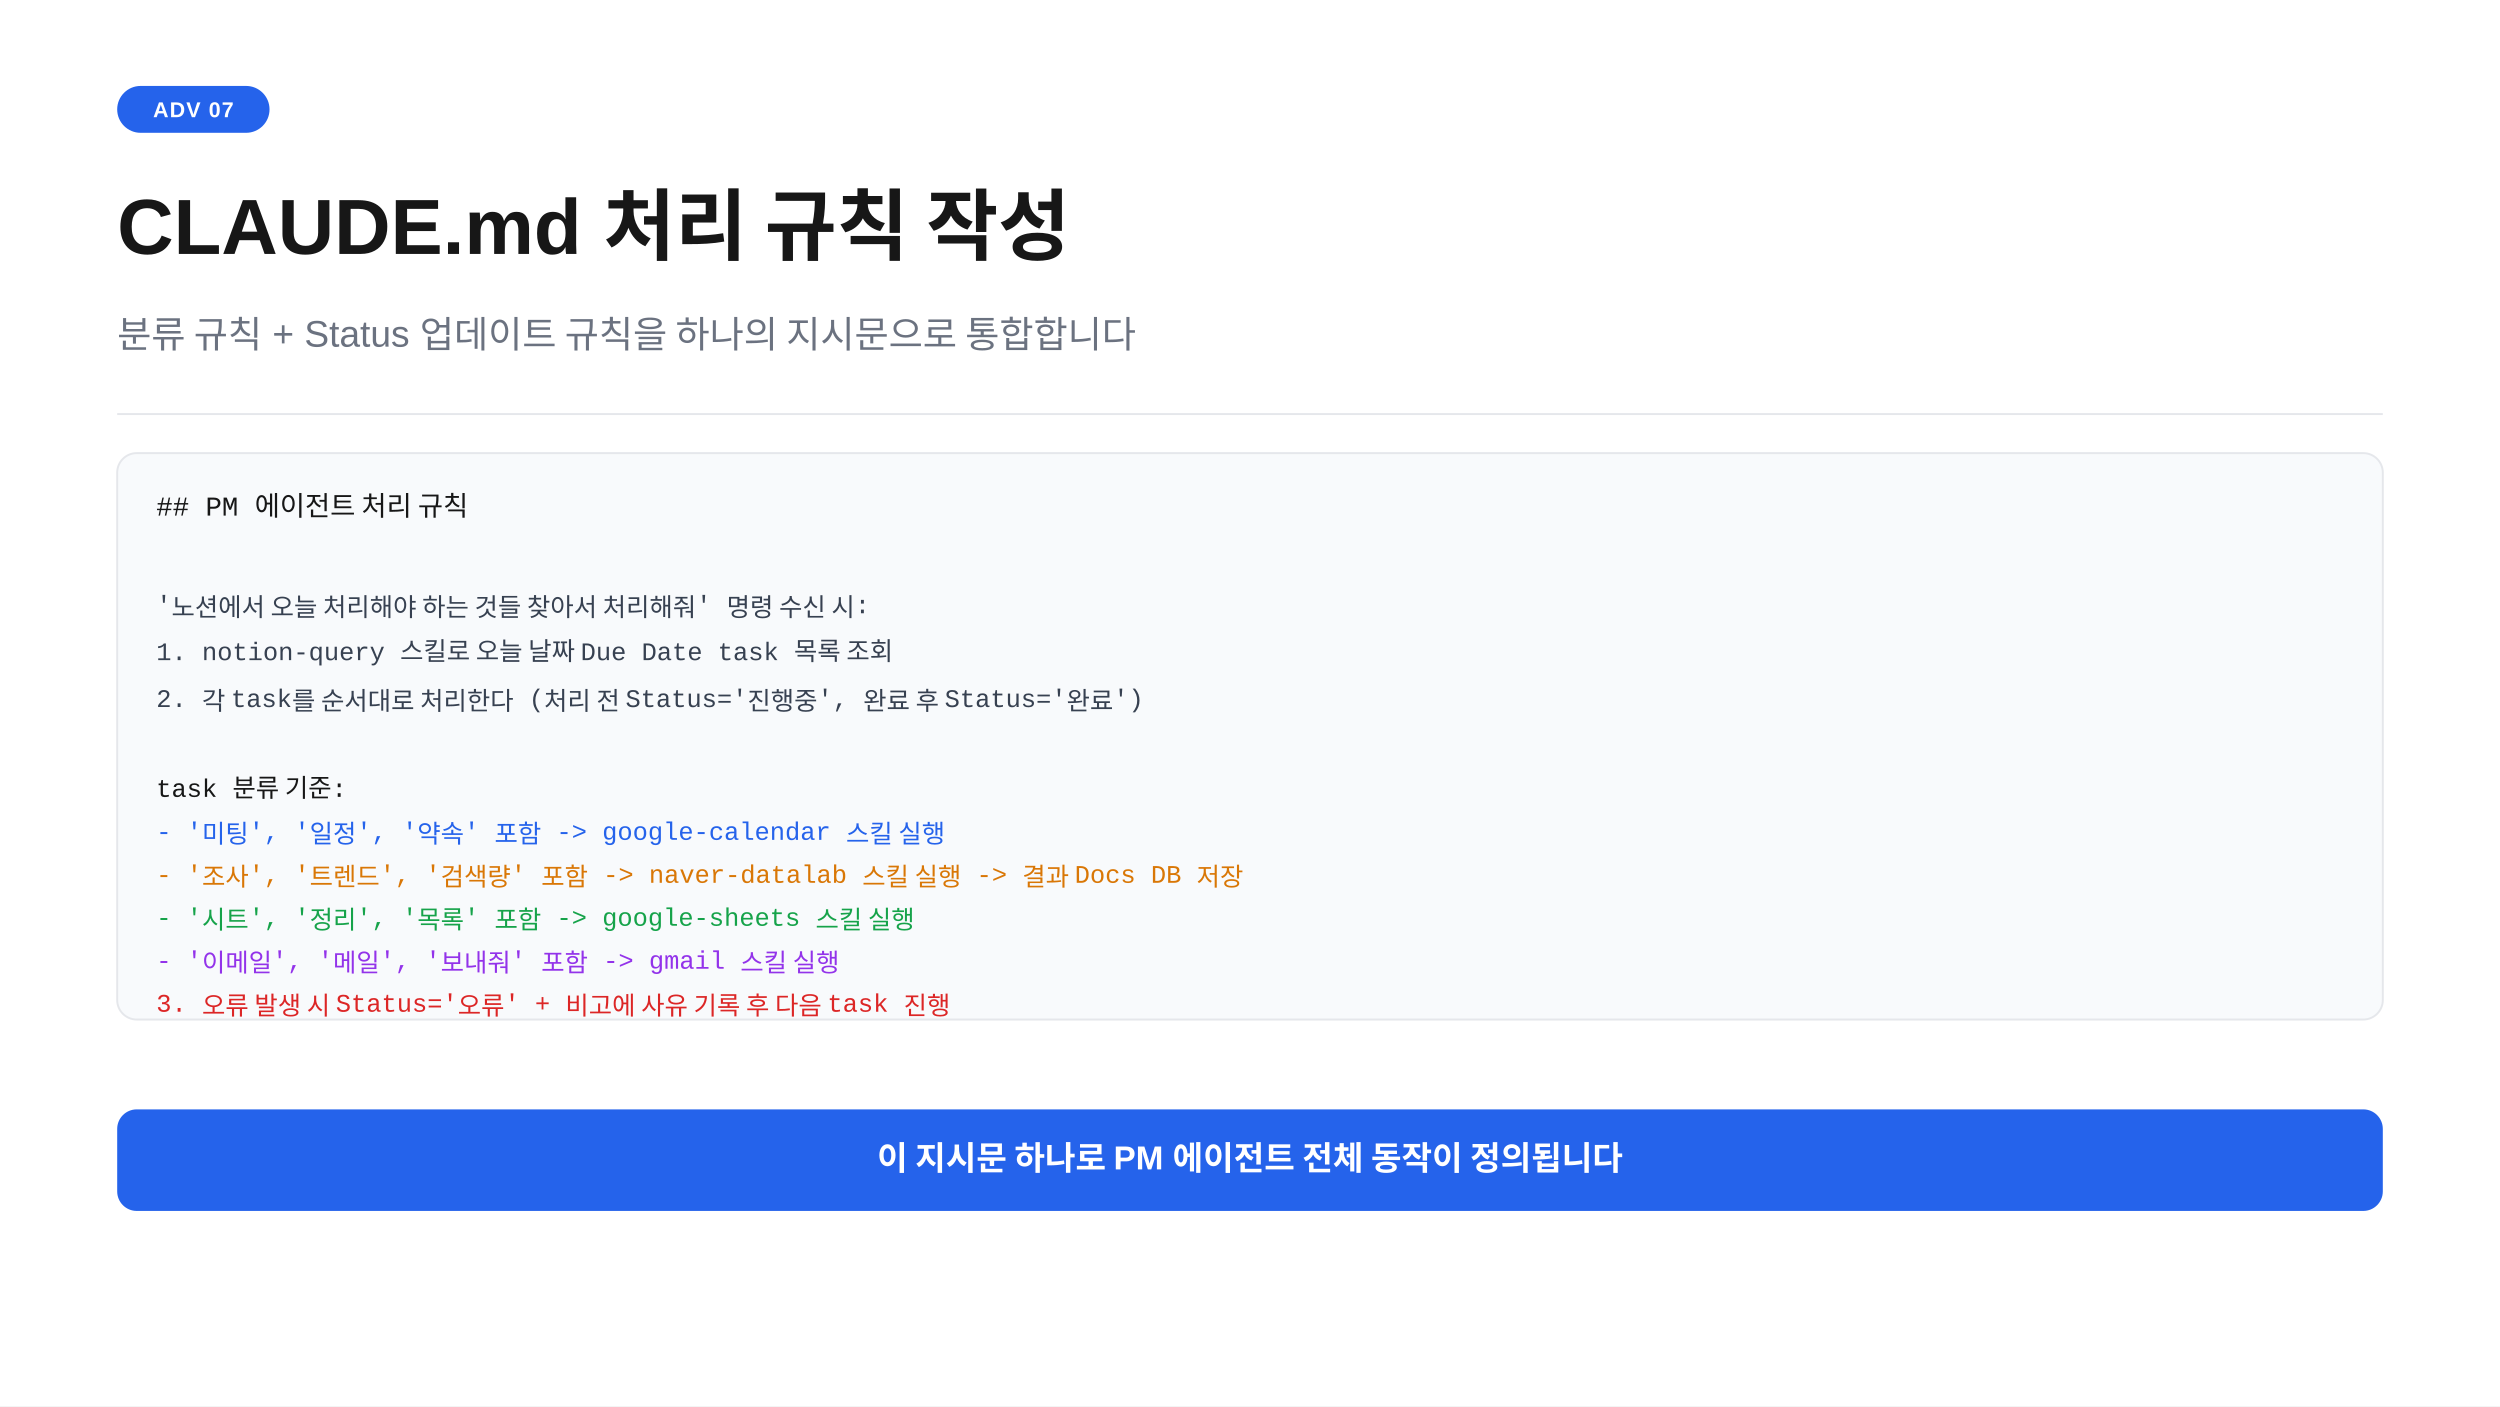
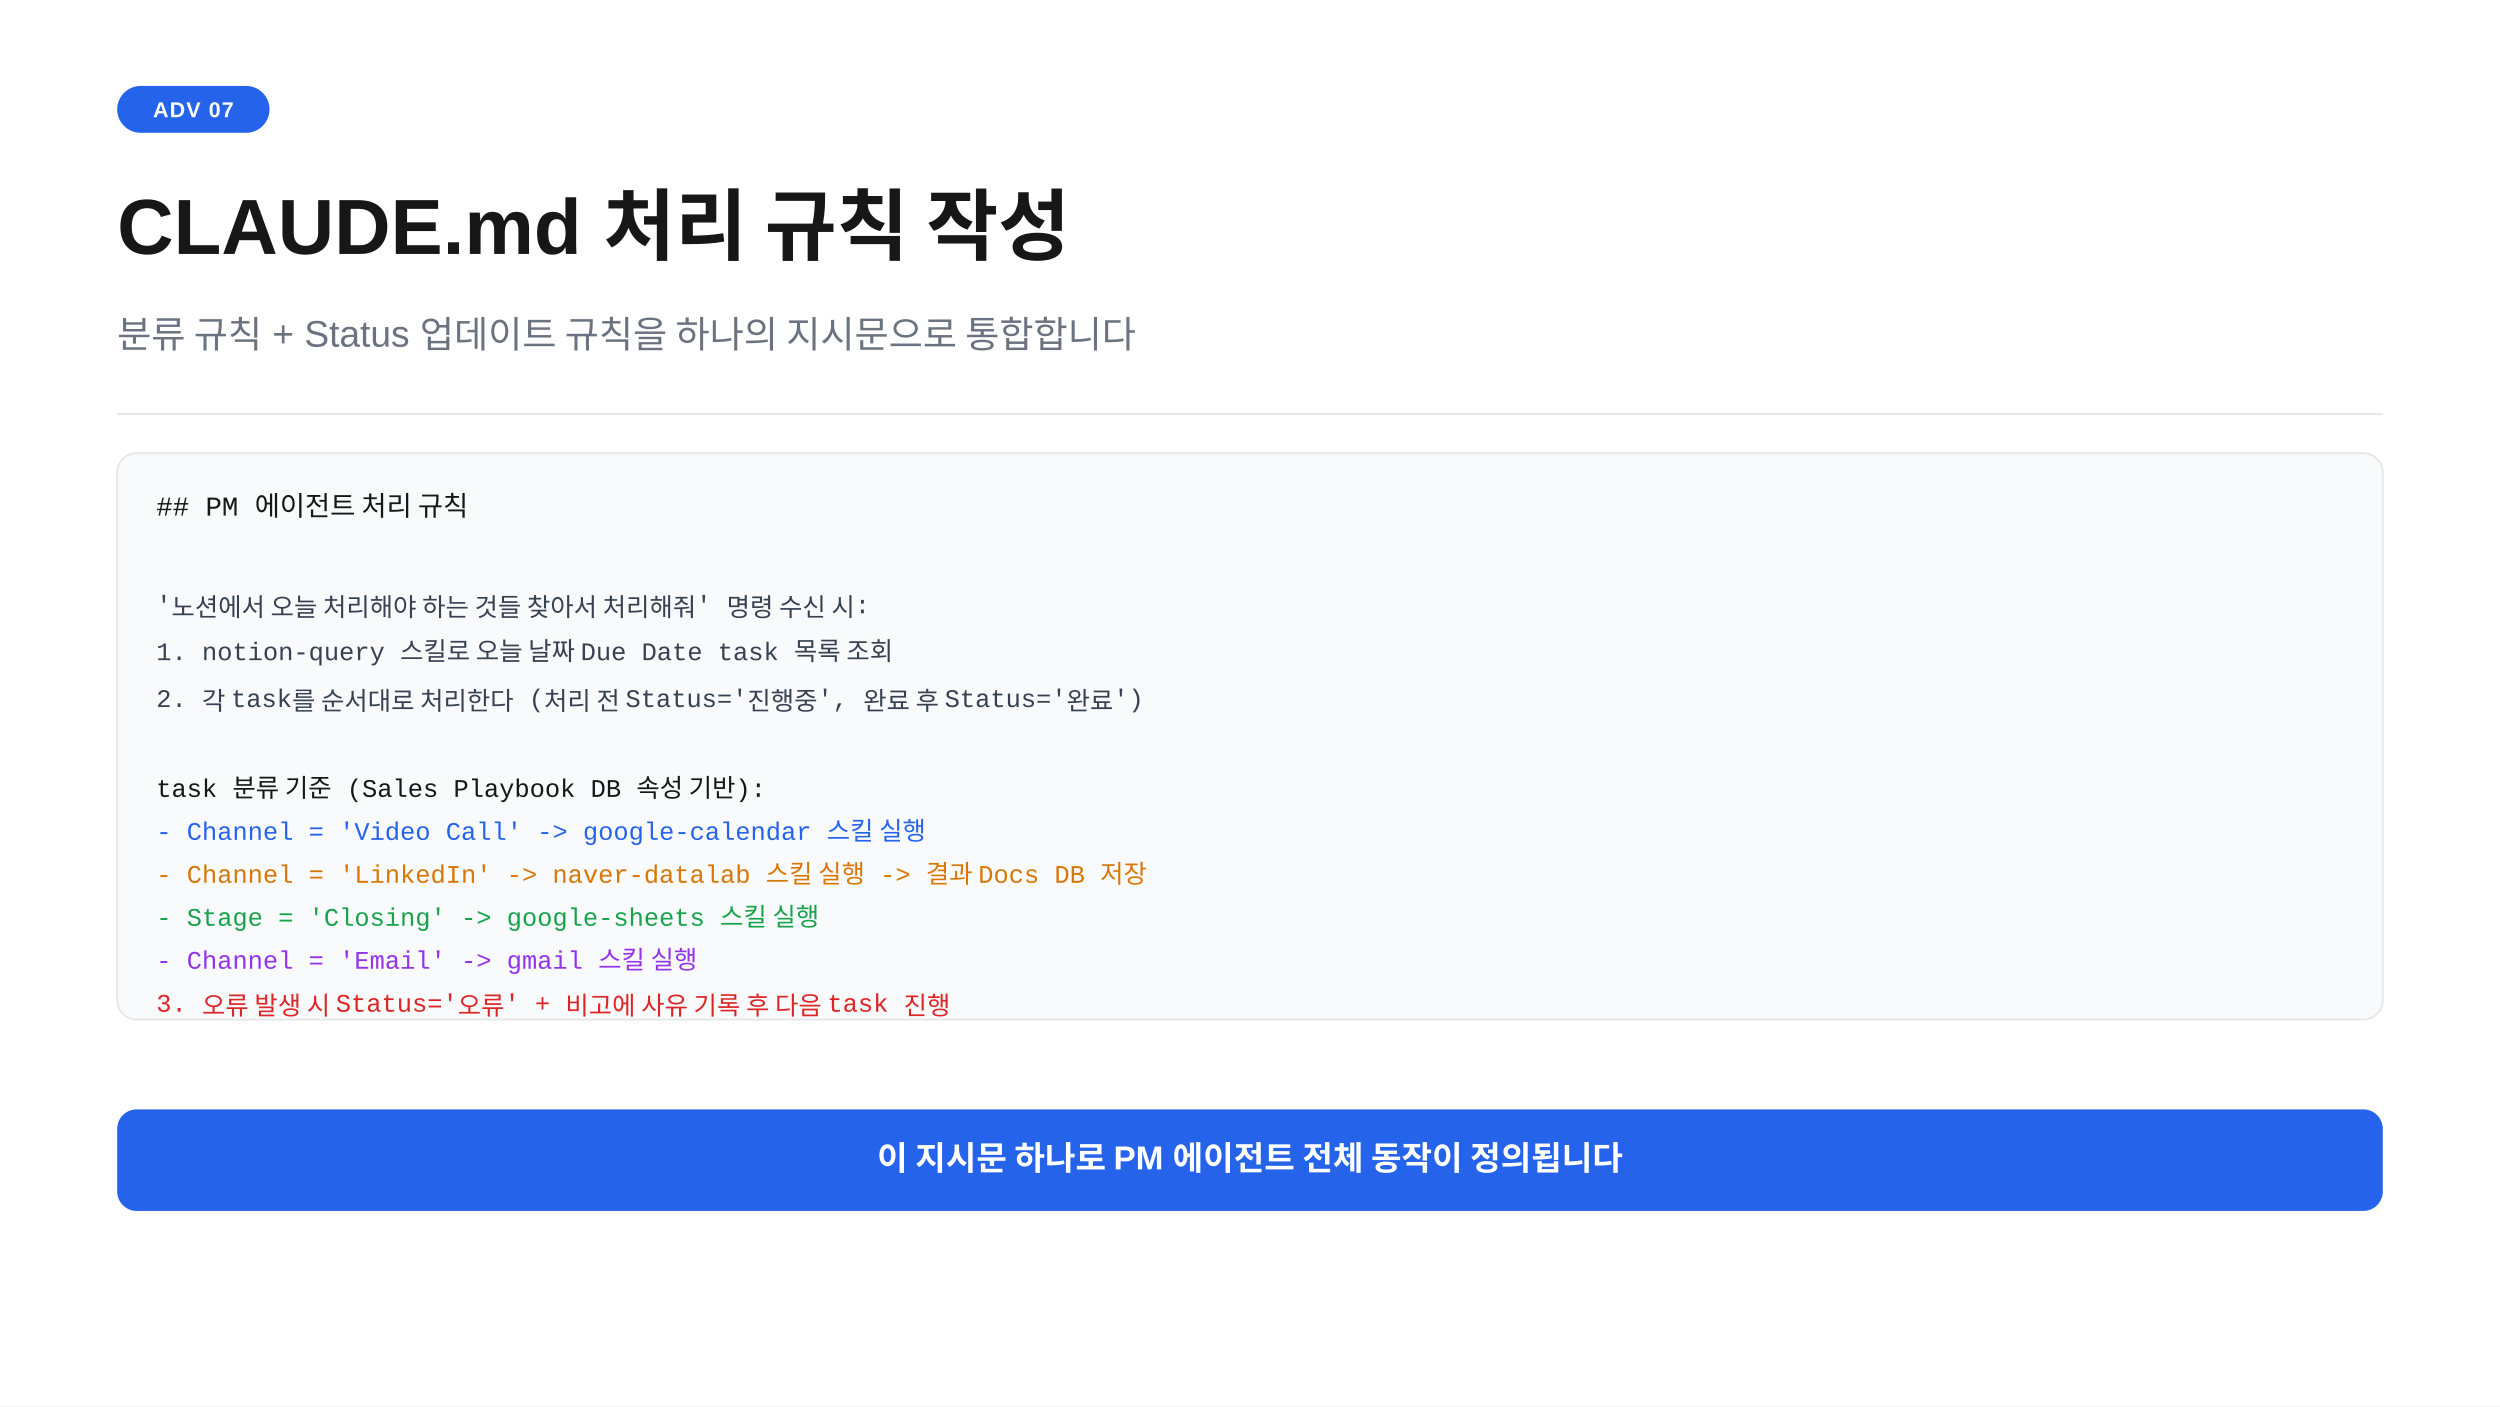
<svg xmlns="http://www.w3.org/2000/svg" width="1280" height="720" viewBox="0 0 1280 720">
  <rect width="1280" height="720" fill="#ffffff" />
  <rect x="60" y="44" width="78" height="24" rx="12" fill="#2563eb" />
  <text x="99" y="60" text-anchor="middle" font-family="-apple-system,BlinkMacSystemFont,'Segoe UI',Arial,sans-serif" font-size="11" font-weight="700" fill="#ffffff" letter-spacing="0.05em">ADV 07</text>
  <text x="60" y="130" font-family="-apple-system,BlinkMacSystemFont,'Segoe UI',Arial,sans-serif" font-size="40" font-weight="700" fill="#171717">CLAUDE.md 처리 규칙 작성</text>
  <text x="60" y="178" font-family="-apple-system,BlinkMacSystemFont,'Segoe UI',Arial,sans-serif" font-size="19" fill="#6b7280">분류 규칙 + Status 업데이트 규칙을 하나의 지시문으로 통합합니다</text>
  <line x1="60" y1="212" x2="1220" y2="212" stroke="#e5e7eb" stroke-width="1" />
  <rect x="60" y="232" width="1160" height="290" rx="10" fill="#f8fafc" stroke="#e5e7eb" stroke-width="1" />
  <text x="80" y="264" font-family="'Courier New',Courier,monospace" font-size="14" fill="#171717">## PM 에이전트 처리 규칙</text>
  <text x="80" y="292" font-family="'Courier New',Courier,monospace" font-size="13" fill="#374151" />
  <text x="80" y="314" font-family="'Courier New',Courier,monospace" font-size="13" fill="#374151">'노션에서 오늘 처리해야 하는 것들 찾아서 처리해줘' 명령 수신 시:</text>
  <text x="80" y="338" font-family="'Courier New',Courier,monospace" font-size="13" fill="#374151">1. notion-query 스킬로 오늘 날짜 Due Date task 목록 조회</text>
  <text x="80" y="362" font-family="'Courier New',Courier,monospace" font-size="13" fill="#374151">2. 각 task를 순서대로 처리한다 (처리 전 Status='진행중', 완료 후 Status='완료')</text>
  <text x="80" y="386" font-family="'Courier New',Courier,monospace" font-size="13" fill="#374151" />
-   <text x="80" y="408" font-family="'Courier New',Courier,monospace" font-size="13" fill="#171717">task 분류 기준:</text>
-   <text x="80" y="430" font-family="'Courier New',Courier,monospace" font-size="13" fill="#2563eb">- '미팅', '일정', '약속' 포함  -&gt; google-calendar 스킬 실행</text>
-   <text x="80" y="452" font-family="'Courier New',Courier,monospace" font-size="13" fill="#d97706">- '조사', '트렌드', '검색량' 포함 -&gt; naver-datalab 스킬 실행 -&gt; 결과 Docs DB 저장</text>
-   <text x="80" y="474" font-family="'Courier New',Courier,monospace" font-size="13" fill="#16a34a">- '시트', '정리', '목록' 포함   -&gt; google-sheets 스킬 실행</text>
-   <text x="80" y="496" font-family="'Courier New',Courier,monospace" font-size="13" fill="#9333ea">- '이메일', '메일', '보내줘' 포함 -&gt; gmail 스킬 실행</text>
+   <text x="80" y="408" font-family="'Courier New',Courier,monospace" font-size="13" fill="#171717">task 분류 기준 (Sales Playbook DB 속성 기반):</text>
+   <text x="80" y="430" font-family="'Courier New',Courier,monospace" font-size="13" fill="#2563eb">- Channel = 'Video Call'  -&gt; google-calendar 스킬 실행</text>
+   <text x="80" y="452" font-family="'Courier New',Courier,monospace" font-size="13" fill="#d97706">- Channel = 'LinkedIn'    -&gt; naver-datalab 스킬 실행 -&gt; 결과 Docs DB 저장</text>
+   <text x="80" y="474" font-family="'Courier New',Courier,monospace" font-size="13" fill="#16a34a">- Stage  = 'Closing'      -&gt; google-sheets 스킬 실행</text>
+   <text x="80" y="496" font-family="'Courier New',Courier,monospace" font-size="13" fill="#9333ea">- Channel = 'Email'       -&gt; gmail 스킬 실행</text>
  <text x="80" y="518" font-family="'Courier New',Courier,monospace" font-size="13" fill="#dc2626">3. 오류 발생 시 Status='오류' + 비고에 사유 기록 후 다음 task 진행</text>
  <rect x="60" y="568" width="1160" height="52" rx="10" fill="#2563eb" />
  <text x="640" y="599" text-anchor="middle" font-family="-apple-system,BlinkMacSystemFont,'Segoe UI',Arial,sans-serif" font-size="17" font-weight="600" fill="#ffffff">이 지시문 하나로 PM 에이전트 전체 동작이 정의됩니다</text>
</svg>
